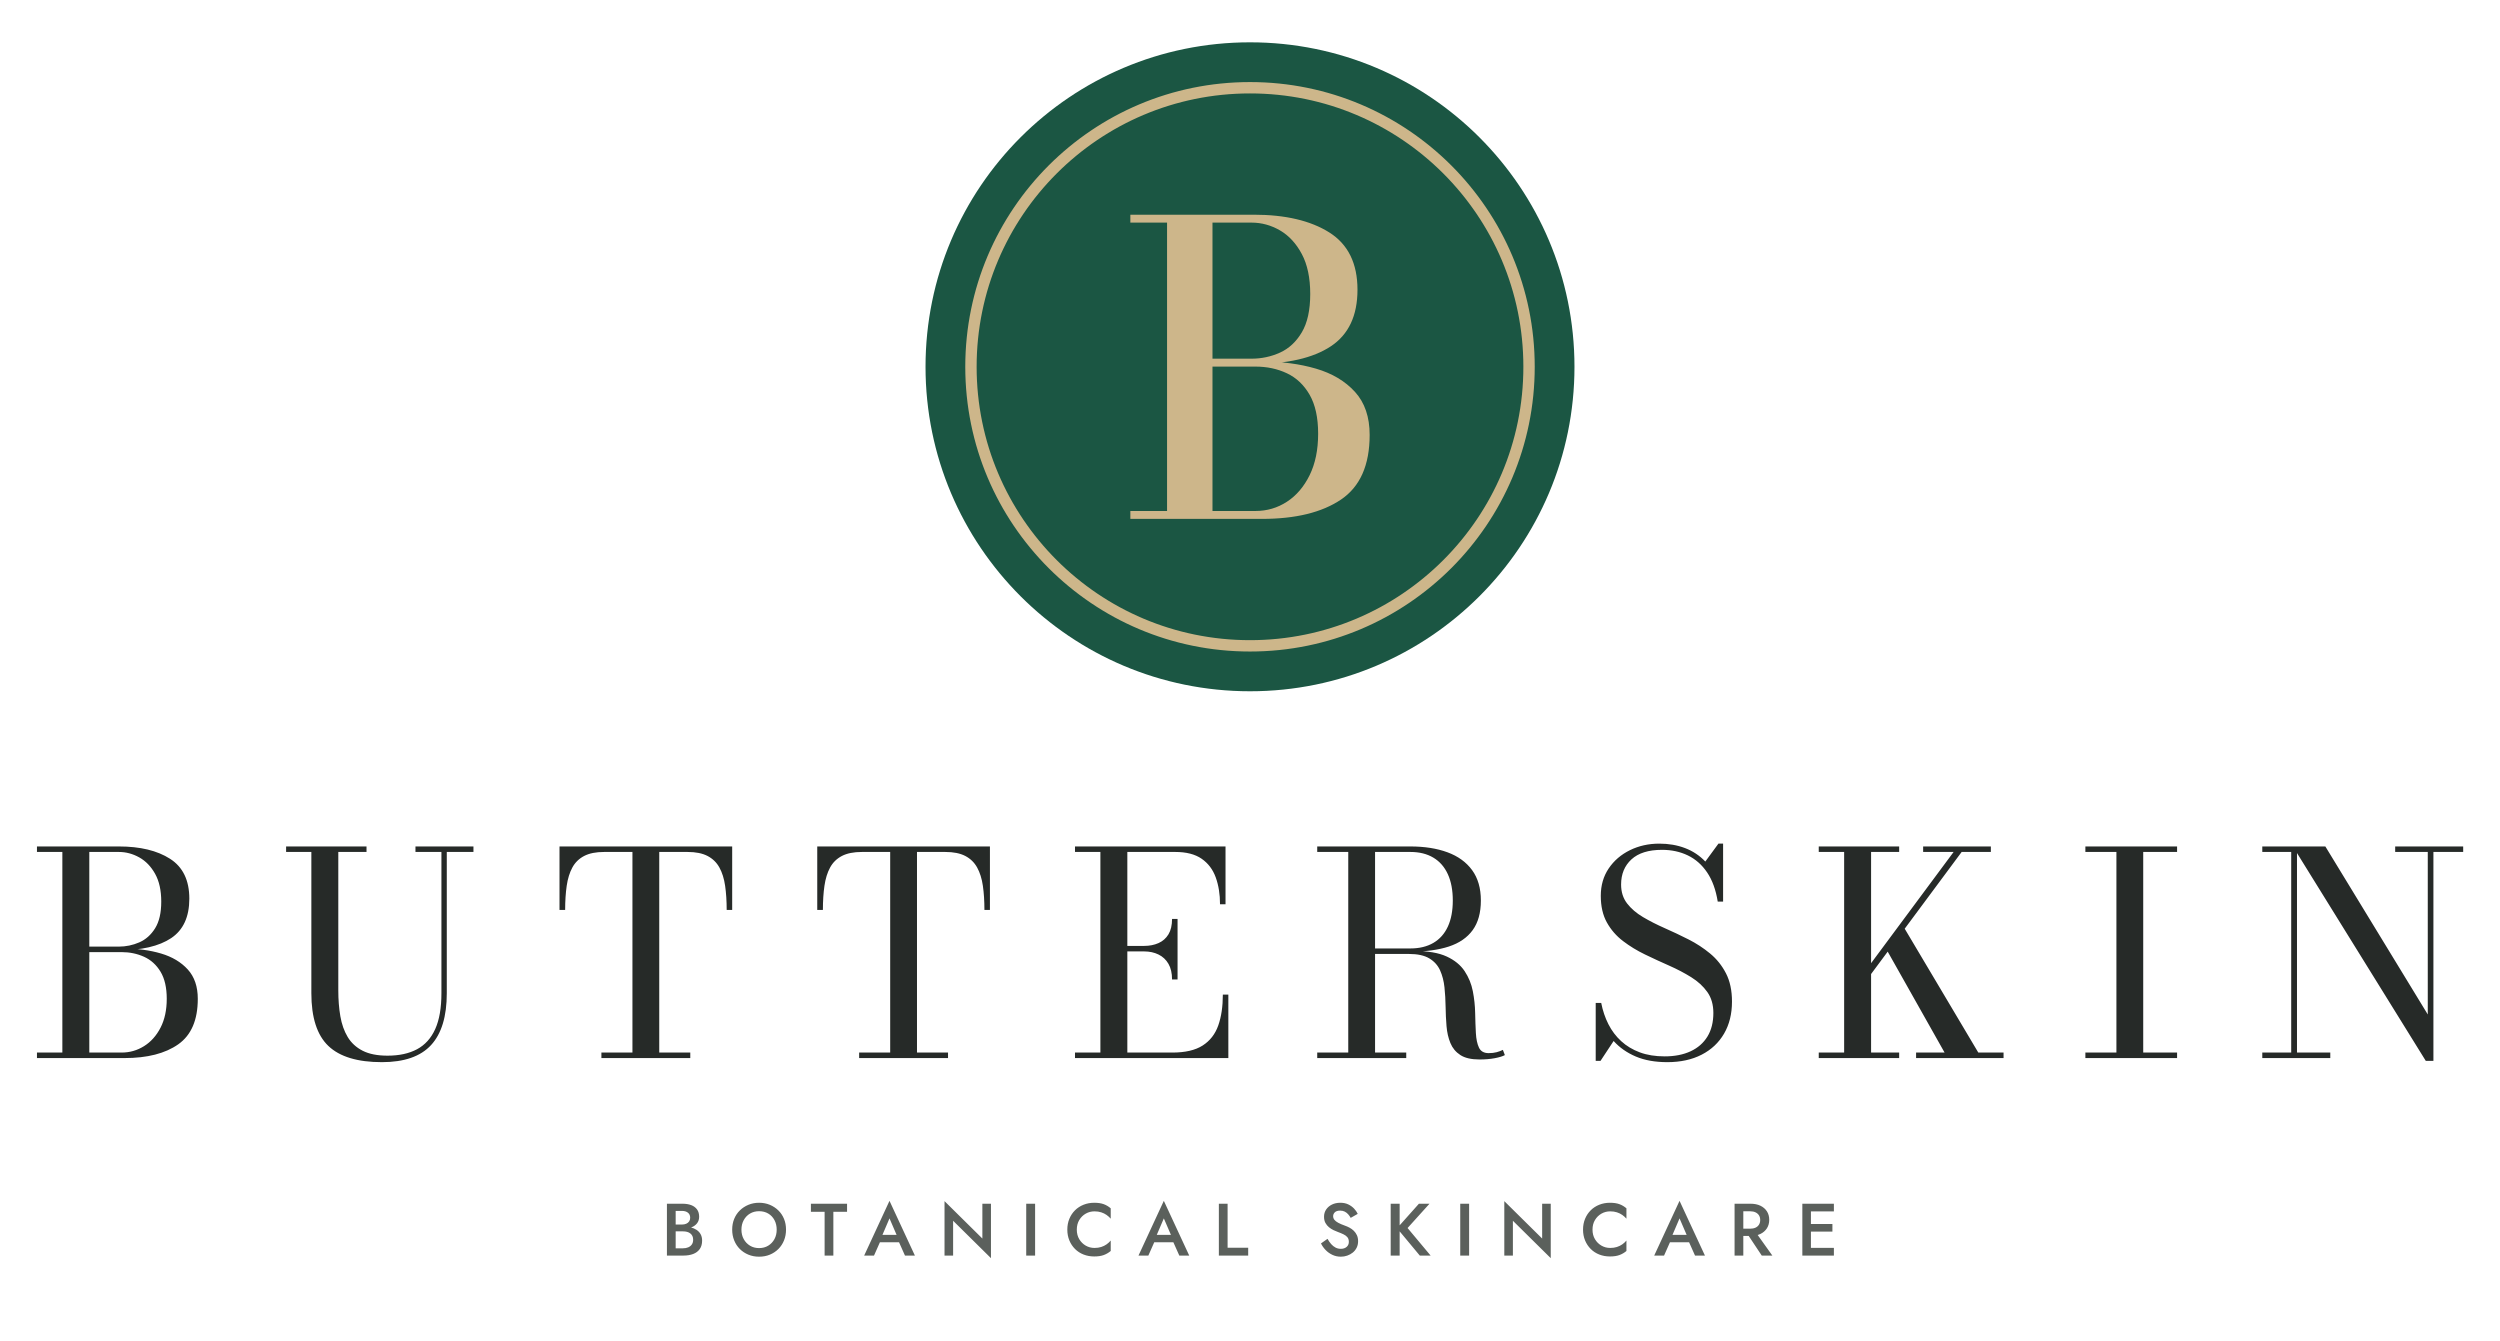
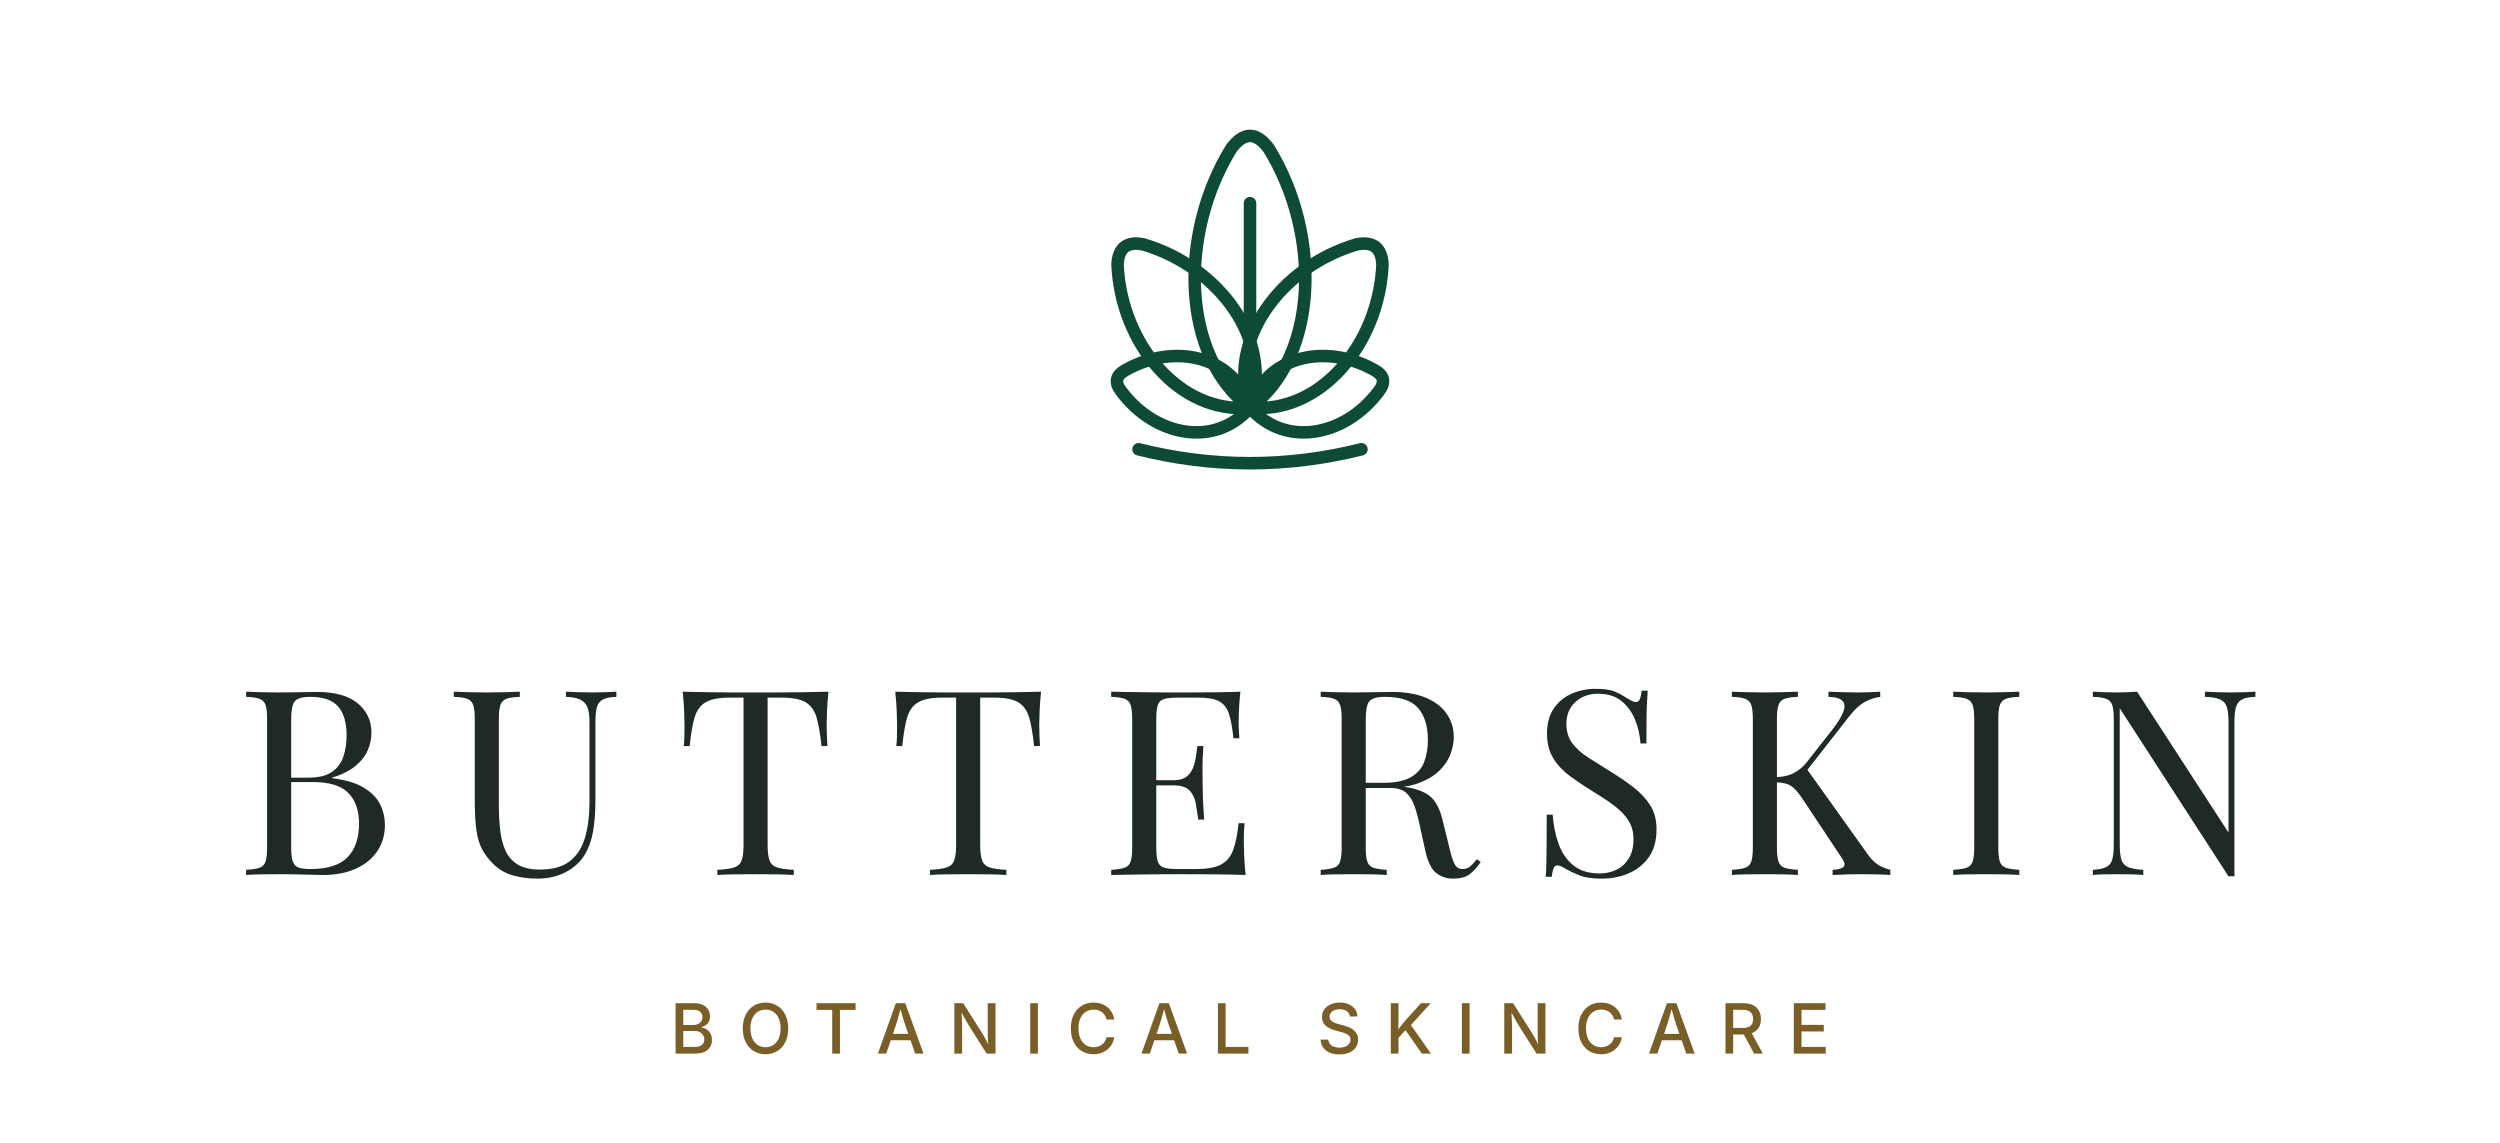
- <svg xmlns="http://www.w3.org/2000/svg" viewBox="-4 0 354.42 190" role="img" aria-label="ButterSkin logo, stacked">
-   <circle cx="173.21" cy="52" r="46" fill="#1B5643" />
-   <circle cx="173.21" cy="52" r="39.56" fill="none" stroke="#CDB68A" stroke-width="1.61" />
-   <path d="M156.248 73.562V72.441H173.986Q176.43 72.441 178.442 71.133Q180.455 69.825 181.663 67.367Q182.87 64.909 182.87 61.487Q182.87 58.066 181.663 55.968Q180.455 53.869 178.442 52.92Q176.43 51.971 173.986 51.971H167.259V51.252H174.906Q179.104 51.252 182.554 52.259Q186.004 53.265 188.088 55.551Q190.173 57.836 190.173 61.66Q190.173 68.071 186.119 70.817Q182.065 73.562 174.906 73.562ZM161.451 73.103V30.898H167.891V73.103ZM167.259 51.597V50.85H173.411Q175.568 50.85 177.465 49.987Q179.363 49.125 180.556 47.112Q181.749 45.1 181.749 41.679Q181.749 38.258 180.556 36.015Q179.363 33.773 177.465 32.666Q175.568 31.559 173.411 31.559H156.248V30.438H173.756Q180.455 30.438 184.451 32.953Q188.448 35.469 188.448 41.075Q188.448 46.595 184.667 49.096Q180.886 51.597 173.756 51.597Z" fill="#CDB68A" />
-   <g transform="translate(0 150)">
-     <path d="M1.24 0.0V-0.78H13.24Q14.96 -0.78 16.42 -1.69Q17.88 -2.6 18.76 -4.31Q19.64 -6.02 19.64 -8.4Q19.64 -10.78 18.76 -12.24Q17.88 -13.7 16.42 -14.36Q14.96 -15.02 13.24 -15.02H8.44V-15.52H13.66Q16.48 -15.52 18.84 -14.82Q21.2 -14.12 22.62 -12.56Q24.04 -11.0 24.04 -8.4Q24.04 -3.9 21.27 -1.95Q18.5 0.0 13.66 0.0ZM4.84 -0.3V-29.7H8.66V-0.3ZM8.44 -15.28V-15.8H12.84Q14.36 -15.8 15.74 -16.4Q17.12 -17.0 17.99 -18.4Q18.86 -19.8 18.86 -22.18Q18.86 -24.56 17.99 -26.12Q17.12 -27.68 15.74 -28.45Q14.36 -29.22 12.84 -29.22H1.24V-30.0H12.84Q17.38 -30.0 20.11 -28.25Q22.84 -26.5 22.84 -22.6Q22.84 -18.72 20.26 -17.0Q17.68 -15.28 12.84 -15.28ZM63.12 -30.0V-29.22H59.34V-9.2Q59.34 -4.26 57.11 -1.84Q54.88 0.58 50.14 0.58Q44.96 0.58 42.55 -1.72Q40.14 -4.02 40.14 -9.2V-29.22H36.56V-30.0H47.96V-29.22H43.96V-9.6Q43.96 -7.62 44.25 -5.93Q44.54 -4.24 45.29 -2.99Q46.04 -1.74 47.41 -1.04Q48.78 -0.34 50.94 -0.34Q53.42 -0.34 55.12 -1.25Q56.82 -2.16 57.7 -4.11Q58.58 -6.06 58.58 -9.2V-29.22H54.9V-30.0ZM81.26 0.0V-0.78H85.66V-29.22H81.66Q79.9 -29.22 78.81 -28.65Q77.72 -28.08 77.14 -27.01Q76.56 -25.94 76.34 -24.42Q76.12 -22.9 76.12 -21.0H75.32V-30.0H99.8V-21.0H99.02Q99.02 -22.9 98.8 -24.42Q98.58 -25.94 97.99 -27.01Q97.4 -28.08 96.31 -28.65Q95.22 -29.22 93.46 -29.22H89.46V-0.78H93.86V0.0ZM117.8 0.0V-0.78H122.2V-29.22H118.2Q116.44 -29.22 115.35 -28.65Q114.26 -28.08 113.68 -27.01Q113.1 -25.94 112.88 -24.42Q112.66 -22.9 112.66 -21.0H111.86V-30.0H136.34V-21.0H135.56Q135.56 -22.9 135.34 -24.42Q135.12 -25.94 134.53 -27.01Q133.94 -28.08 132.85 -28.65Q131.76 -29.22 130.0 -29.22H126.0V-0.78H130.4V0.0ZM148.4 0.0V-0.78H152.0V-29.22H148.4V-30.0H169.74V-21.8H168.96Q168.96 -23.94 168.35 -25.62Q167.74 -27.3 166.35 -28.26Q164.96 -29.22 162.62 -29.22H155.82V-0.78H162.2Q164.94 -0.78 166.5 -1.78Q168.06 -2.78 168.71 -4.62Q169.36 -6.46 169.36 -9.0H170.14V0.0ZM162.16 -11.14Q162.16 -12.48 161.65 -13.36Q161.14 -14.24 160.24 -14.68Q159.34 -15.12 158.2 -15.12H154.86V-15.9H158.2Q159.34 -15.9 160.24 -16.3Q161.14 -16.7 161.65 -17.54Q162.16 -18.38 162.16 -19.72H162.94V-11.14ZM189.94 -15.08V-15.54H195.94Q197.86 -15.54 199.21 -16.33Q200.56 -17.12 201.26 -18.64Q201.96 -20.16 201.96 -22.34Q201.96 -24.52 201.26 -26.06Q200.56 -27.6 199.21 -28.41Q197.86 -29.22 195.94 -29.22H182.74V-30.0H195.94Q198.96 -30.0 201.21 -29.17Q203.46 -28.34 204.7 -26.64Q205.94 -24.94 205.94 -22.34Q205.94 -19.74 204.78 -18.14Q203.62 -16.54 201.39 -15.81Q199.16 -15.08 195.94 -15.08ZM182.74 0.0V-0.78H195.36V0.0ZM187.14 -0.42V-29.46H190.94V-0.42ZM205.74 0.2Q204.0 0.2 203.03 -0.43Q202.06 -1.06 201.62 -2.13Q201.18 -3.2 201.07 -4.53Q200.96 -5.86 200.94 -7.28Q200.92 -8.7 200.78 -10.03Q200.64 -11.36 200.16 -12.43Q199.68 -13.5 198.63 -14.13Q197.58 -14.76 195.74 -14.76H189.94V-15.18H196.54Q199.4 -15.18 201.09 -14.4Q202.78 -13.62 203.64 -12.32Q204.5 -11.02 204.8 -9.48Q205.1 -7.94 205.13 -6.4Q205.16 -4.86 205.23 -3.56Q205.3 -2.26 205.67 -1.48Q206.04 -0.7 207.04 -0.7Q207.68 -0.7 208.17 -0.83Q208.66 -0.96 209.06 -1.16L209.34 -0.42Q208.86 -0.16 207.9 0.02Q206.94 0.2 205.74 0.2ZM232.36 0.58Q229.78 0.58 227.9 -0.22Q226.02 -1.02 224.76 -2.42L222.9 0.4H222.22V-7.82H223.0Q223.32 -6.18 224.02 -4.8Q224.72 -3.42 225.83 -2.4Q226.94 -1.38 228.47 -0.81Q230.0 -0.24 232.0 -0.24Q234.12 -0.24 235.67 -0.96Q237.22 -1.68 238.06 -3.05Q238.9 -4.42 238.9 -6.4Q238.9 -8.16 238.04 -9.37Q237.18 -10.58 235.75 -11.47Q234.32 -12.36 232.62 -13.11Q230.92 -13.86 229.22 -14.68Q227.52 -15.5 226.09 -16.59Q224.66 -17.68 223.8 -19.23Q222.94 -20.78 222.94 -23.0Q222.94 -25.22 224.06 -26.88Q225.18 -28.54 227.07 -29.47Q228.96 -30.4 231.24 -30.4Q233.22 -30.4 234.88 -29.77Q236.54 -29.14 237.76 -27.86L239.62 -30.4H240.28V-22.18H239.52Q239.12 -24.68 238.02 -26.31Q236.92 -27.94 235.28 -28.73Q233.64 -29.52 231.62 -29.52Q228.76 -29.52 227.29 -28.17Q225.82 -26.82 225.82 -24.6Q225.82 -23.02 226.67 -21.92Q227.52 -20.82 228.92 -19.99Q230.32 -19.16 232.0 -18.42Q233.68 -17.68 235.36 -16.83Q237.04 -15.98 238.44 -14.82Q239.84 -13.66 240.69 -12.01Q241.54 -10.36 241.54 -8.0Q241.54 -5.4 240.42 -3.47Q239.3 -1.54 237.24 -0.48Q235.18 0.58 232.36 0.58ZM257.72 -8.68 272.96 -29.22H268.64V-30.0H278.24V-29.22H274.1L258.86 -8.68ZM253.84 0.0V-0.78H257.44V-29.22H253.84V-30.0H265.24V-29.22H261.26V-0.78H265.24V0.0ZM267.64 0.0V-0.78H271.68L263.26 -15.72L265.74 -18.82L276.46 -0.78H280.04V0.0ZM291.64 0.0V-0.78H296.04V-29.22H291.64V-30.0H304.64V-29.22H299.84V-0.78H304.64V0.0ZM321.64 -30.0V-0.78H326.36V0.0H316.72V-0.78H320.82V-29.22H316.72V-30.0ZM345.2 -30.0V-29.22H340.98V0.4H339.9L321.06 -30.0H325.66L340.18 -6.18V-29.22H335.56V-30.0Z" fill="#262A28" />
+ <svg xmlns="http://www.w3.org/2000/svg" viewBox="0 0 560 256" role="img" aria-label="ButterSkin logo">
+   <g transform="translate(228.0 6)">
+     <g transform="scale(1.04)" fill="none" stroke="#0E4A38" stroke-width="2.7" stroke-linejoin="round" stroke-linecap="round">
+       <path d="M0 0 C9.97 -5.40 10.50 -18.60 2.31 -27.90 Q0 -30.60 -2.31 -27.90 C-10.50 -18.60 -9.97 -5.40 0 0Z" transform="translate(50 82) rotate(-78)" />
+       <path d="M0 0 C9.97 -5.40 10.50 -18.60 2.31 -27.90 Q0 -30.60 -2.31 -27.90 C-10.50 -18.60 -9.97 -5.40 0 0Z" transform="translate(50 82) rotate(78)" />
+       <path d="M0 0 C12.82 -8.10 13.50 -27.90 3.51 -41.85 Q0 -45.90 -3.51 -41.85 C-13.50 -27.90 -12.82 -8.10 0 0Z" transform="translate(50 82) rotate(-38)" />
+       <path d="M0 0 C12.82 -8.10 13.50 -27.90 3.51 -41.85 Q0 -45.90 -3.51 -41.85 C-13.50 -27.90 -12.82 -8.10 0 0Z" transform="translate(50 82) rotate(38)" />
+       <path d="M0 0 C14.72 -10.80 15.50 -37.20 4.03 -55.80 Q0 -61.20 -4.03 -55.80 C-15.50 -37.20 -14.72 -10.80 0 0Z" transform="translate(50 82) rotate(0)" />
+       <path d="M50 78 L50 38" />
+       <path d="M26 91 Q50 97 74 91" />
+     </g>
  </g>
-   <path d="M1.764 -3.791H3.034Q3.738 -3.791 4.263 -3.99Q4.788 -4.19 5.087 -4.573Q5.387 -4.956 5.387 -5.502Q5.387 -6.132 5.087 -6.542Q4.788 -6.951 4.263 -7.151Q3.738 -7.35 3.034 -7.35H0.819V0.0H3.161Q3.948 0.0 4.541 -0.226Q5.135 -0.452 5.471 -0.924Q5.807 -1.397 5.807 -2.121Q5.807 -2.646 5.597 -3.024Q5.387 -3.402 5.019 -3.644Q4.652 -3.885 4.174 -4.006Q3.696 -4.127 3.161 -4.127H1.764V-3.433H3.087Q3.402 -3.433 3.665 -3.365Q3.927 -3.297 4.127 -3.145Q4.326 -2.993 4.431 -2.772Q4.536 -2.552 4.536 -2.247Q4.536 -1.838 4.347 -1.57Q4.158 -1.302 3.833 -1.166Q3.507 -1.029 3.087 -1.029H2.058V-6.332H2.951Q3.476 -6.332 3.796 -6.08Q4.116 -5.828 4.116 -5.365Q4.116 -5.061 3.969 -4.846Q3.822 -4.631 3.559 -4.515Q3.297 -4.4 2.951 -4.4H1.764ZM11.382 -3.675Q11.382 -4.431 11.708 -5.024Q12.033 -5.618 12.595 -5.954Q13.157 -6.29 13.881 -6.29Q14.627 -6.29 15.188 -5.954Q15.75 -5.618 16.065 -5.024Q16.38 -4.431 16.38 -3.675Q16.38 -2.919 16.06 -2.331Q15.739 -1.743 15.178 -1.402Q14.616 -1.06 13.881 -1.06Q13.157 -1.06 12.595 -1.402Q12.033 -1.743 11.708 -2.331Q11.382 -2.919 11.382 -3.675ZM10.07 -3.675Q10.07 -2.856 10.353 -2.153Q10.636 -1.449 11.151 -0.935Q11.666 -0.42 12.364 -0.131Q13.062 0.158 13.881 0.158Q14.721 0.158 15.414 -0.131Q16.107 -0.42 16.622 -0.935Q17.136 -1.449 17.42 -2.153Q17.703 -2.856 17.703 -3.675Q17.703 -4.505 17.42 -5.197Q17.136 -5.891 16.616 -6.4Q16.096 -6.909 15.403 -7.198Q14.71 -7.487 13.881 -7.487Q13.073 -7.487 12.374 -7.198Q11.676 -6.909 11.156 -6.4Q10.636 -5.891 10.353 -5.197Q10.07 -4.505 10.07 -3.675ZM21.231 -6.206H23.174V0.0H24.413V-6.206H26.355V-7.35H21.231ZM30.45 -1.89H34.335L34.104 -2.94H30.692ZM32.372 -5.271 33.547 -2.541 33.569 -2.236 34.566 0.0H35.973L32.372 -7.76L28.781 0.0H30.177L31.196 -2.3L31.217 -2.573ZM45.538 -7.35V-2.415L40.173 -7.718V0.0H41.391V-4.935L46.757 0.368V-7.35ZM51.755 -7.35V0.0H53.015V-7.35ZM58.926 -3.675Q58.926 -4.463 59.278 -5.045Q59.63 -5.628 60.197 -5.948Q60.764 -6.269 61.436 -6.269Q61.961 -6.269 62.386 -6.132Q62.811 -5.996 63.147 -5.759Q63.483 -5.523 63.735 -5.229V-6.699Q63.284 -7.088 62.743 -7.287Q62.202 -7.487 61.394 -7.487Q60.585 -7.487 59.887 -7.208Q59.189 -6.93 58.674 -6.421Q58.16 -5.912 57.871 -5.213Q57.582 -4.515 57.582 -3.675Q57.582 -2.846 57.871 -2.147Q58.16 -1.449 58.674 -0.935Q59.189 -0.42 59.887 -0.147Q60.585 0.126 61.394 0.126Q62.202 0.126 62.743 -0.074Q63.284 -0.273 63.735 -0.651V-2.131Q63.483 -1.827 63.147 -1.591Q62.811 -1.355 62.386 -1.218Q61.961 -1.082 61.436 -1.082Q60.764 -1.082 60.197 -1.407Q59.63 -1.733 59.278 -2.315Q58.926 -2.898 58.926 -3.675ZM69.342 -1.89H73.227L72.996 -2.94H69.584ZM71.264 -5.271 72.44 -2.541 72.461 -2.236 73.458 0.0H74.865L71.264 -7.76L67.672 0.0H69.069L70.088 -2.3L70.109 -2.573ZM79.065 -7.35V0.0H83.223V-1.113H80.304V-7.35ZM94.469 -2.373 93.544 -1.722Q93.786 -1.218 94.201 -0.787Q94.615 -0.357 95.167 -0.1Q95.718 0.158 96.358 0.158Q96.831 0.158 97.267 0.005Q97.703 -0.147 98.049 -0.425Q98.395 -0.704 98.6 -1.113Q98.805 -1.523 98.805 -2.037Q98.805 -2.52 98.637 -2.882Q98.469 -3.245 98.201 -3.507Q97.933 -3.77 97.603 -3.948Q97.272 -4.127 96.936 -4.242Q96.348 -4.452 95.981 -4.652Q95.613 -4.851 95.44 -5.077Q95.266 -5.303 95.266 -5.586Q95.266 -5.901 95.508 -6.137Q95.749 -6.374 96.264 -6.374Q96.632 -6.374 96.91 -6.232Q97.188 -6.09 97.398 -5.854Q97.608 -5.618 97.755 -5.345L98.752 -5.912Q98.574 -6.3 98.238 -6.657Q97.902 -7.014 97.419 -7.25Q96.936 -7.487 96.285 -7.487Q95.623 -7.487 95.104 -7.235Q94.584 -6.983 94.279 -6.536Q93.975 -6.09 93.975 -5.502Q93.975 -4.988 94.174 -4.625Q94.374 -4.263 94.678 -4.016Q94.983 -3.77 95.319 -3.607Q95.655 -3.444 95.928 -3.35Q96.39 -3.182 96.747 -3.008Q97.104 -2.835 97.298 -2.588Q97.493 -2.342 97.493 -1.943Q97.493 -1.502 97.178 -1.228Q96.862 -0.956 96.358 -0.956Q95.949 -0.956 95.608 -1.134Q95.266 -1.312 94.988 -1.627Q94.71 -1.943 94.469 -2.373ZM103.425 -7.35V0.0H104.696V-7.35ZM107.426 -7.35 104.328 -3.875 107.552 0.0H109.085L105.819 -3.906L108.927 -7.35ZM113.285 -7.35V0.0H114.544V-7.35ZM124.898 -7.35V-2.415L119.532 -7.718V0.0H120.75V-4.935L126.116 0.368V-7.35ZM132.037 -3.675Q132.037 -4.463 132.389 -5.045Q132.741 -5.628 133.308 -5.948Q133.875 -6.269 134.547 -6.269Q135.072 -6.269 135.497 -6.132Q135.923 -5.996 136.259 -5.759Q136.595 -5.523 136.846 -5.229V-6.699Q136.395 -7.088 135.854 -7.287Q135.314 -7.487 134.505 -7.487Q133.696 -7.487 132.998 -7.208Q132.3 -6.93 131.786 -6.421Q131.271 -5.912 130.982 -5.213Q130.694 -4.515 130.694 -3.675Q130.694 -2.846 130.982 -2.147Q131.271 -1.449 131.786 -0.935Q132.3 -0.42 132.998 -0.147Q133.696 0.126 134.505 0.126Q135.314 0.126 135.854 -0.074Q136.395 -0.273 136.846 -0.651V-2.131Q136.595 -1.827 136.259 -1.591Q135.923 -1.355 135.497 -1.218Q135.072 -1.082 134.547 -1.082Q133.875 -1.082 133.308 -1.407Q132.741 -1.733 132.389 -2.315Q132.037 -2.898 132.037 -3.675ZM142.453 -1.89H146.339L146.107 -2.94H142.695ZM144.375 -5.271 145.551 -2.541 145.572 -2.236 146.57 0.0H147.976L144.375 -7.76L140.784 0.0H142.18L143.199 -2.3L143.22 -2.573ZM153.699 -3.507 156.03 0.0H157.532L155.033 -3.507ZM152.177 -7.35V0.0H153.416V-7.35ZM152.912 -6.279H154.392Q154.823 -6.279 155.138 -6.132Q155.453 -5.985 155.631 -5.712Q155.81 -5.439 155.81 -5.04Q155.81 -4.652 155.631 -4.373Q155.453 -4.095 155.138 -3.953Q154.823 -3.812 154.392 -3.812H152.912V-2.783H154.445Q155.253 -2.783 155.841 -3.066Q156.429 -3.35 156.76 -3.864Q157.091 -4.378 157.091 -5.072Q157.091 -5.764 156.76 -6.274Q156.429 -6.783 155.841 -7.067Q155.253 -7.35 154.445 -7.35H152.912ZM162.55 0.0H166.257V-1.092H162.55ZM162.55 -6.258H166.257V-7.35H162.55ZM162.55 -3.402H166.047V-4.473H162.55ZM161.784 -7.35V0.0H163.002V-7.35Z" fill="#5B605C" transform="translate(89.73 178.00) scale(1)" />
+   <path d="M55.134 154.936Q56.352 154.994 58.324 155.052Q60.296 155.11 62.21 155.11Q64.936 155.11 67.43 155.052Q69.924 154.994 70.968 154.994Q77.058 154.994 80.132 157.546Q83.206 160.098 83.206 164.1Q83.206 166.13 82.365 168.073Q81.524 170.016 79.581 171.611Q77.638 173.206 74.39 174.192V174.308Q78.972 174.888 81.553 176.483Q84.134 178.078 85.178 180.224Q86.222 182.37 86.222 184.748Q86.222 188.054 84.569 190.577Q82.916 193.1 79.784 194.55Q76.652 196.0 72.302 196.0Q71.026 196.0 68.474 195.913Q65.922 195.826 62.326 195.826Q60.296 195.826 58.324 195.855Q56.352 195.884 55.134 196.0V194.84Q57.106 194.724 58.121 194.376Q59.136 194.028 59.484 192.984Q59.832 191.94 59.832 189.852V161.084Q59.832 158.938 59.484 157.923Q59.136 156.908 58.121 156.531Q57.106 156.154 55.134 156.096ZM69.518 156.096Q66.85 156.096 66.038 157.082Q65.226 158.068 65.226 161.084V189.852Q65.226 191.882 65.574 192.926Q65.922 193.97 66.85 194.318Q67.778 194.666 69.576 194.666Q75.26 194.666 77.841 192.027Q80.422 189.388 80.422 184.516Q80.422 180.05 78.015 177.614Q75.608 175.178 70.098 175.178H64.124Q64.124 175.178 64.124 174.685Q64.124 174.192 64.124 174.192H69.112Q72.534 174.192 74.39 172.887Q76.246 171.582 76.942 169.407Q77.638 167.232 77.638 164.738Q77.638 160.446 75.753 158.271Q73.868 156.096 69.518 156.096ZM138.074 154.936V156.096Q136.102 156.154 135.087 156.676Q134.072 157.198 133.724 158.358Q133.376 159.518 133.376 161.664V179.122Q133.376 183.182 132.854 186.198Q132.332 189.214 130.998 191.418Q129.548 193.854 126.764 195.333Q123.98 196.812 120.384 196.812Q117.6 196.812 115.077 196.145Q112.554 195.478 110.64 193.68Q108.958 192.056 108.001 190.258Q107.044 188.46 106.696 185.85Q106.348 183.24 106.348 179.296V161.084Q106.348 158.938 106 157.923Q105.652 156.908 104.637 156.531Q103.622 156.154 101.65 156.096V154.936Q102.868 154.994 104.84 155.052Q106.812 155.11 109.074 155.11Q111.104 155.11 113.105 155.052Q115.106 154.994 116.44 154.936V156.096Q114.468 156.154 113.453 156.531Q112.438 156.908 112.09 157.923Q111.742 158.938 111.742 161.084V180.282Q111.742 183.24 112.032 185.879Q112.322 188.518 113.221 190.519Q114.12 192.52 115.976 193.651Q117.832 194.782 120.906 194.782Q125.314 194.782 127.721 192.839Q130.128 190.896 131.085 187.474Q132.042 184.052 132.042 179.76V161.664Q132.042 159.518 131.549 158.358Q131.056 157.198 129.896 156.676Q128.736 156.154 126.764 156.096V154.936Q127.808 154.994 129.519 155.052Q131.23 155.11 132.68 155.11Q134.188 155.11 135.667 155.052Q137.146 154.994 138.074 154.936ZM185.576 154.936Q185.344 157.14 185.257 159.199Q185.17 161.258 185.17 162.36Q185.17 163.752 185.228 164.97Q185.286 166.188 185.344 167.116H184.01Q183.604 163.056 182.908 160.707Q182.212 158.358 180.472 157.314Q178.732 156.27 175.078 156.27H171.946V189.272Q171.946 191.592 172.381 192.752Q172.816 193.912 174.092 194.318Q175.368 194.724 177.804 194.84V196.0Q176.296 195.884 173.976 195.855Q171.656 195.826 169.278 195.826Q166.668 195.826 164.377 195.855Q162.086 195.884 160.694 196.0V194.84Q163.13 194.724 164.406 194.318Q165.682 193.912 166.117 192.752Q166.552 191.592 166.552 189.272V156.27H163.42Q159.824 156.27 158.055 157.314Q156.286 158.358 155.59 160.707Q154.894 163.056 154.488 167.116H153.154Q153.27 166.188 153.299 164.97Q153.328 163.752 153.328 162.36Q153.328 161.258 153.241 159.199Q153.154 157.14 152.922 154.936Q155.358 154.994 158.229 155.052Q161.1 155.11 164.0 155.11Q166.9 155.11 169.278 155.11Q171.656 155.11 174.527 155.11Q177.398 155.11 180.298 155.052Q183.198 154.994 185.576 154.936ZM233.194 154.936Q232.962 157.14 232.875 159.199Q232.788 161.258 232.788 162.36Q232.788 163.752 232.846 164.97Q232.904 166.188 232.962 167.116H231.628Q231.222 163.056 230.526 160.707Q229.83 158.358 228.09 157.314Q226.35 156.27 222.696 156.27H219.564V189.272Q219.564 191.592 219.999 192.752Q220.434 193.912 221.71 194.318Q222.986 194.724 225.422 194.84V196.0Q223.914 195.884 221.594 195.855Q219.274 195.826 216.896 195.826Q214.286 195.826 211.995 195.855Q209.704 195.884 208.312 196.0V194.84Q210.748 194.724 212.024 194.318Q213.3 193.912 213.735 192.752Q214.17 191.592 214.17 189.272V156.27H211.038Q207.442 156.27 205.673 157.314Q203.904 158.358 203.208 160.707Q202.512 163.056 202.106 167.116H200.772Q200.888 166.188 200.917 164.97Q200.946 163.752 200.946 162.36Q200.946 161.258 200.859 159.199Q200.772 157.14 200.54 154.936Q202.976 154.994 205.847 155.052Q208.718 155.11 211.618 155.11Q214.518 155.11 216.896 155.11Q219.274 155.11 222.145 155.11Q225.016 155.11 227.916 155.052Q230.816 154.994 233.194 154.936ZM277.854 154.936Q277.622 156.966 277.535 158.88Q277.448 160.794 277.448 161.78Q277.448 162.824 277.506 163.781Q277.564 164.738 277.622 165.376H276.288Q275.94 161.954 275.302 159.953Q274.664 157.952 273.127 157.111Q271.59 156.27 268.516 156.27H263.702Q261.73 156.27 260.715 156.589Q259.7 156.908 259.352 157.923Q259.004 158.938 259.004 161.084V189.852Q259.004 191.94 259.352 192.984Q259.7 194.028 260.715 194.347Q261.73 194.666 263.702 194.666H267.936Q271.59 194.666 273.475 193.68Q275.36 192.694 276.201 190.461Q277.042 188.228 277.448 184.4H278.782Q278.608 185.966 278.608 188.576Q278.608 189.678 278.695 191.737Q278.782 193.796 279.014 196.0Q276.056 195.884 272.344 195.855Q268.632 195.826 265.732 195.826Q264.456 195.826 262.455 195.826Q260.454 195.826 258.134 195.855Q255.814 195.884 253.436 195.913Q251.058 195.942 248.912 196.0V194.84Q250.884 194.724 251.899 194.376Q252.914 194.028 253.262 192.984Q253.61 191.94 253.61 189.852V161.084Q253.61 158.938 253.262 157.923Q252.914 156.908 251.899 156.531Q250.884 156.154 248.912 156.096V154.936Q251.058 154.994 253.436 155.023Q255.814 155.052 258.134 155.081Q260.454 155.11 262.455 155.11Q264.456 155.11 265.732 155.11Q268.4 155.11 271.793 155.081Q275.186 155.052 277.854 154.936ZM267.878 174.772Q267.878 174.772 267.878 175.352Q267.878 175.932 267.878 175.932H257.264Q257.264 175.932 257.264 175.352Q257.264 174.772 257.264 174.772ZM269.56 167.116Q269.328 170.422 269.357 172.162Q269.386 173.902 269.386 175.352Q269.386 176.802 269.444 178.542Q269.502 180.282 269.734 183.588H268.4Q268.168 181.732 267.849 179.963Q267.53 178.194 266.457 177.063Q265.384 175.932 262.832 175.932V174.772Q264.746 174.772 265.761 173.989Q266.776 173.206 267.24 171.988Q267.704 170.77 267.878 169.465Q268.052 168.16 268.226 167.116ZM295.834 154.936Q297.052 154.994 299.024 155.052Q300.996 155.11 302.91 155.11Q305.636 155.11 308.13 155.052Q310.624 154.994 311.668 154.994Q316.366 154.994 319.469 156.328Q322.572 157.662 324.109 159.953Q325.646 162.244 325.646 165.086Q325.646 166.826 324.95 168.798Q324.254 170.77 322.543 172.51Q320.832 174.25 317.874 175.381Q314.916 176.512 310.392 176.512H304.824V175.352H309.812Q313.93 175.352 316.105 174.047Q318.28 172.742 319.063 170.567Q319.846 168.392 319.846 165.724Q319.846 161.142 317.671 158.619Q315.496 156.096 310.218 156.096Q307.55 156.096 306.738 157.082Q305.926 158.068 305.926 161.084V189.852Q305.926 191.94 306.274 192.984Q306.622 194.028 307.637 194.376Q308.652 194.724 310.624 194.84V196.0Q309.29 195.884 307.289 195.855Q305.288 195.826 303.258 195.826Q300.996 195.826 299.024 195.855Q297.052 195.884 295.834 196.0V194.84Q297.806 194.724 298.821 194.376Q299.836 194.028 300.184 192.984Q300.532 191.94 300.532 189.852V161.084Q300.532 158.938 300.184 157.923Q299.836 156.908 298.821 156.531Q297.806 156.154 295.834 156.096ZM305.056 175.526Q308.188 175.642 309.986 175.787Q311.784 175.932 312.915 176.048Q314.046 176.164 315.09 176.338Q318.976 176.976 320.687 178.687Q322.398 180.398 323.21 183.994L324.66 189.91Q325.24 192.462 325.849 193.593Q326.458 194.724 327.734 194.666Q328.72 194.608 329.387 194.028Q330.054 193.448 330.808 192.462L331.678 193.1Q330.46 194.898 329.155 195.855Q327.85 196.812 325.472 196.812Q323.326 196.812 321.702 195.536Q320.078 194.26 319.266 190.548L317.99 184.748Q317.468 182.254 316.801 180.427Q316.134 178.6 314.945 177.556Q313.756 176.512 311.436 176.512H305.172ZM357.43 154.298Q360.33 154.298 361.838 154.965Q363.346 155.632 364.506 156.444Q365.202 156.85 365.637 157.053Q366.072 157.256 366.478 157.256Q367.058 157.256 367.319 156.618Q367.58 155.98 367.754 154.704H369.088Q369.03 155.69 368.943 157.053Q368.856 158.416 368.827 160.649Q368.798 162.882 368.798 166.536H367.464Q367.29 163.752 366.246 161.2Q365.202 158.648 363.201 157.024Q361.2 155.4 357.952 155.4Q354.878 155.4 352.877 157.256Q350.876 159.112 350.876 162.128Q350.876 164.738 352.21 166.507Q353.544 168.276 355.777 169.697Q358.01 171.118 360.62 172.742Q363.636 174.598 365.985 176.425Q368.334 178.252 369.697 180.456Q371.06 182.66 371.06 185.792Q371.06 189.504 369.378 191.94Q367.696 194.376 364.912 195.594Q362.128 196.812 358.764 196.812Q355.69 196.812 353.892 196.116Q352.094 195.42 350.818 194.666Q349.542 193.854 348.846 193.854Q348.266 193.854 348.005 194.492Q347.744 195.13 347.57 196.406H346.236Q346.352 195.188 346.381 193.535Q346.41 191.882 346.439 189.214Q346.468 186.546 346.468 182.486H347.802Q348.034 185.966 349.107 188.982Q350.18 191.998 352.413 193.825Q354.646 195.652 358.358 195.652Q360.272 195.652 361.983 194.869Q363.694 194.086 364.796 192.375Q365.898 190.664 365.898 187.938Q365.898 185.56 364.767 183.791Q363.636 182.022 361.606 180.485Q359.576 178.948 356.85 177.324Q354.124 175.642 351.746 173.902Q349.368 172.162 347.947 169.871Q346.526 167.58 346.526 164.332Q346.526 160.91 348.063 158.677Q349.6 156.444 352.094 155.371Q354.588 154.298 357.43 154.298ZM421.172 154.936V156.096Q419.374 156.328 417.692 157.256Q416.01 158.184 414.328 160.33L403.134 174.656L404.41 171.814L418.33 191.302Q419.316 192.752 420.476 193.564Q421.636 194.376 423.434 194.84V196.0Q422.042 195.884 419.983 195.855Q417.924 195.826 416.474 195.826Q415.488 195.826 414.067 195.855Q412.646 195.884 410.5 196.0V194.84Q412.472 194.724 412.994 194.144Q413.516 193.564 412.588 192.23L404.12 179.47Q402.96 177.672 402.061 176.773Q401.162 175.874 400.205 175.584Q399.248 175.294 397.798 175.236V174.076Q400.234 174.018 401.887 173.119Q403.54 172.22 404.642 170.828L410.21 163.752Q412.124 161.316 412.82 159.634Q413.516 157.952 412.762 157.053Q412.008 156.154 409.572 156.096V154.936Q410.674 154.994 411.834 155.023Q412.994 155.052 414.125 155.081Q415.256 155.11 416.242 155.11Q417.75 155.11 419.026 155.052Q420.302 154.994 421.172 154.936ZM402.728 154.936V156.096Q400.756 156.154 399.741 156.531Q398.726 156.908 398.378 157.923Q398.03 158.938 398.03 161.084V189.852Q398.03 191.94 398.378 192.984Q398.726 194.028 399.741 194.376Q400.756 194.724 402.728 194.84V196.0Q401.394 195.884 399.393 195.855Q397.392 195.826 395.362 195.826Q393.1 195.826 391.128 195.855Q389.156 195.884 387.938 196.0V194.84Q389.91 194.724 390.925 194.376Q391.94 194.028 392.288 192.984Q392.636 191.94 392.636 189.852V161.084Q392.636 158.938 392.288 157.923Q391.94 156.908 390.925 156.531Q389.91 156.154 387.938 156.096V154.936Q389.156 154.994 391.128 155.052Q393.1 155.11 395.362 155.11Q397.392 155.11 399.393 155.052Q401.394 154.994 402.728 154.936ZM452.318 154.936V156.096Q450.346 156.154 449.331 156.531Q448.316 156.908 447.968 157.923Q447.62 158.938 447.62 161.084V189.852Q447.62 191.94 447.968 192.984Q448.316 194.028 449.331 194.376Q450.346 194.724 452.318 194.84V196.0Q450.984 195.884 448.983 195.855Q446.982 195.826 444.952 195.826Q442.69 195.826 440.718 195.855Q438.746 195.884 437.528 196.0V194.84Q439.5 194.724 440.515 194.376Q441.53 194.028 441.878 192.984Q442.226 191.94 442.226 189.852V161.084Q442.226 158.938 441.878 157.923Q441.53 156.908 440.515 156.531Q439.5 156.154 437.528 156.096V154.936Q438.746 154.994 440.718 155.052Q442.69 155.11 444.952 155.11Q446.982 155.11 448.983 155.052Q450.984 154.994 452.318 154.936ZM505.214 154.936V156.096Q503.242 156.154 502.227 156.676Q501.212 157.198 500.864 158.358Q500.516 159.518 500.516 161.664V196.29Q500.168 196.29 499.849 196.29Q499.53 196.29 499.182 196.29L474.822 158.648V189.272Q474.822 191.36 475.199 192.549Q475.576 193.738 476.707 194.231Q477.838 194.724 480.1 194.84V196.0Q479.056 195.884 477.374 195.855Q475.692 195.826 474.184 195.826Q472.734 195.826 471.255 195.855Q469.776 195.884 468.79 196.0V194.84Q470.762 194.724 471.777 194.231Q472.792 193.738 473.14 192.549Q473.488 191.36 473.488 189.272V161.084Q473.488 158.938 473.14 157.923Q472.792 156.908 471.777 156.531Q470.762 156.154 468.79 156.096V154.936Q469.776 154.994 471.255 155.052Q472.734 155.11 474.184 155.11Q475.46 155.11 476.62 155.052Q477.78 154.994 478.708 154.936L499.182 186.488V161.664Q499.182 159.518 498.805 158.358Q498.428 157.198 497.297 156.676Q496.166 156.154 493.904 156.096V154.936Q494.948 154.994 496.659 155.052Q498.37 155.11 499.82 155.11Q501.328 155.11 502.807 155.052Q504.286 154.994 505.214 154.936Z" fill="#1F2A24" />
+   <path d="M151.332 236.0V224.723H155.487Q156.691 224.723 157.478 225.117Q158.265 225.51 158.651 226.18Q159.037 226.85 159.037 227.682Q159.037 228.386 158.78 228.867Q158.522 229.347 158.087 229.639Q157.652 229.93 157.13 230.066V230.18Q157.697 230.203 158.235 230.539Q158.772 230.876 159.124 231.485Q159.476 232.095 159.476 232.965Q159.476 233.82 159.071 234.509Q158.666 235.198 157.826 235.599Q156.986 236.0 155.669 236.0ZM153.058 234.517H155.495Q156.706 234.517 157.236 234.047Q157.766 233.578 157.766 232.882Q157.766 232.337 157.497 231.898Q157.228 231.459 156.736 231.198Q156.244 230.937 155.563 230.937H153.058ZM153.058 229.605H155.321Q155.889 229.605 156.35 229.385Q156.812 229.166 157.077 228.765Q157.342 228.364 157.342 227.826Q157.342 227.13 156.857 226.664Q156.373 226.199 155.366 226.199H153.058ZM171.482 236.151Q170.021 236.151 168.867 235.459Q167.713 234.766 167.051 233.468Q166.388 232.17 166.388 230.369Q166.388 228.56 167.051 227.262Q167.713 225.964 168.867 225.268Q170.021 224.572 171.482 224.572Q172.943 224.572 174.089 225.268Q175.236 225.964 175.898 227.262Q176.56 228.56 176.56 230.369Q176.56 232.17 175.898 233.468Q175.236 234.766 174.089 235.459Q172.943 236.151 171.482 236.151ZM171.482 234.577Q172.443 234.577 173.204 234.097Q173.964 233.616 174.407 232.674Q174.85 231.731 174.85 230.369Q174.85 228.992 174.407 228.049Q173.964 227.107 173.204 226.627Q172.443 226.146 171.482 226.146Q170.513 226.146 169.749 226.63Q168.984 227.115 168.542 228.057Q168.099 228.999 168.099 230.369Q168.099 231.731 168.542 232.67Q168.984 233.608 169.749 234.093Q170.513 234.577 171.482 234.577ZM182.897 226.207V224.723H191.654V226.207H188.15V236.0H186.417V226.207ZM196.651 236.0 200.663 224.723H202.782L206.869 236.0H204.999L202.805 229.726Q202.547 228.961 202.241 227.925Q201.934 226.888 201.533 225.435H201.881Q201.495 226.903 201.189 227.951Q200.882 228.999 200.648 229.726L198.521 236.0ZM198.824 233.026V231.588H204.689V233.026ZM213.774 236.0V224.723H215.764L220.01 231.436Q220.222 231.769 220.487 232.231Q220.752 232.693 221.047 233.272Q221.342 233.851 221.629 234.532H221.418Q221.349 233.888 221.315 233.256Q221.281 232.625 221.266 232.072Q221.251 231.52 221.251 231.141V224.723H222.999V236.0H221.001L217.194 229.998Q216.892 229.506 216.6 229.007Q216.309 228.507 215.957 227.853Q215.605 227.198 215.098 226.26H215.37Q215.408 227.092 215.446 227.815Q215.484 228.538 215.503 229.094Q215.522 229.65 215.522 229.983V236.0ZM232.493 224.723V236.0H230.767V224.723ZM244.945 236.151Q243.484 236.151 242.334 235.459Q241.183 234.766 240.525 233.468Q239.867 232.17 239.867 230.369Q239.867 228.56 240.525 227.262Q241.183 225.964 242.334 225.268Q243.484 224.572 244.945 224.572Q245.838 224.572 246.621 224.829Q247.405 225.086 248.021 225.578Q248.638 226.07 249.043 226.774Q249.448 227.478 249.592 228.371H247.859Q247.753 227.834 247.484 227.421Q247.215 227.009 246.829 226.721Q246.443 226.434 245.967 226.29Q245.49 226.146 244.96 226.146Q243.991 226.146 243.223 226.634Q242.455 227.122 242.016 228.065Q241.577 229.007 241.577 230.369Q241.577 231.731 242.023 232.674Q242.47 233.616 243.234 234.097Q243.999 234.577 244.96 234.577Q245.49 234.577 245.963 234.43Q246.436 234.282 246.826 233.998Q247.215 233.714 247.484 233.298Q247.753 232.882 247.859 232.352H249.599Q249.471 233.185 249.077 233.877Q248.684 234.57 248.071 235.084Q247.458 235.599 246.667 235.875Q245.876 236.151 244.945 236.151ZM255.694 236.0 259.706 224.723H261.825L265.912 236.0H264.042L261.847 229.726Q261.59 228.961 261.284 227.925Q260.977 226.888 260.576 225.435H260.924Q260.538 226.903 260.232 227.951Q259.925 228.999 259.69 229.726L257.564 236.0ZM257.866 233.026V231.588H263.732V233.026ZM272.816 236.0V224.723H274.542V234.517H279.651V236.0ZM300.037 236.189Q298.773 236.189 297.842 235.788Q296.911 235.387 296.385 234.641Q295.859 233.896 295.806 232.867H297.54Q297.592 233.48 297.937 233.881Q298.281 234.282 298.834 234.479Q299.386 234.676 300.03 234.676Q300.749 234.676 301.305 234.452Q301.861 234.229 302.186 233.817Q302.512 233.404 302.512 232.859Q302.512 232.367 302.228 232.053Q301.944 231.739 301.464 231.531Q300.983 231.323 300.37 231.164L299.053 230.801Q297.668 230.43 296.892 229.703Q296.117 228.977 296.117 227.819Q296.117 226.842 296.643 226.112Q297.169 225.382 298.073 224.977Q298.978 224.572 300.113 224.572Q301.271 224.572 302.152 224.977Q303.034 225.382 303.537 226.085Q304.041 226.789 304.063 227.69H302.383Q302.3 226.918 301.668 226.494Q301.036 226.07 300.075 226.07Q299.394 226.07 298.89 226.282Q298.387 226.494 298.111 226.869Q297.835 227.243 297.835 227.72Q297.835 228.258 298.164 228.587Q298.493 228.916 298.966 229.109Q299.439 229.302 299.871 229.416L300.968 229.703Q301.505 229.839 302.077 230.07Q302.648 230.301 303.133 230.668Q303.617 231.035 303.916 231.576Q304.215 232.117 304.215 232.882Q304.215 233.835 303.723 234.585Q303.231 235.334 302.296 235.762Q301.362 236.189 300.037 236.189ZM312.762 233.003V231.277Q313.133 230.71 313.5 230.21Q313.867 229.711 314.268 229.226Q314.669 228.742 315.123 228.227L318.287 224.723H320.482L315.691 229.998L315.577 229.976ZM311.536 236.0V224.723H313.261V228.326L313.231 230.899L313.261 231.747V236.0ZM318.484 236.0 314.646 230.483 315.729 229.158 320.527 236.0ZM329.188 224.723V236.0H327.462V224.723ZM336.955 236.0V224.723H338.946L343.192 231.436Q343.403 231.769 343.668 232.231Q343.933 232.693 344.228 233.272Q344.524 233.851 344.811 234.532H344.599Q344.531 233.888 344.497 233.256Q344.463 232.625 344.448 232.072Q344.433 231.52 344.433 231.141V224.723H346.181V236.0H344.183L340.376 229.998Q340.073 229.506 339.782 229.007Q339.491 228.507 339.139 227.853Q338.787 227.198 338.28 226.26H338.552Q338.59 227.092 338.628 227.815Q338.666 228.538 338.685 229.094Q338.704 229.65 338.704 229.983V236.0ZM358.633 236.151Q357.173 236.151 356.022 235.459Q354.872 234.766 354.214 233.468Q353.555 232.17 353.555 230.369Q353.555 228.56 354.214 227.262Q354.872 225.964 356.022 225.268Q357.173 224.572 358.633 224.572Q359.527 224.572 360.31 224.829Q361.093 225.086 361.71 225.578Q362.327 226.07 362.732 226.774Q363.137 227.478 363.28 228.371H361.547Q361.441 227.834 361.173 227.421Q360.904 227.009 360.518 226.721Q360.132 226.434 359.655 226.29Q359.178 226.146 358.649 226.146Q357.68 226.146 356.912 226.634Q356.143 227.122 355.704 228.065Q355.266 229.007 355.266 230.369Q355.266 231.731 355.712 232.674Q356.159 233.616 356.923 234.097Q357.687 234.577 358.649 234.577Q359.178 234.577 359.651 234.43Q360.124 234.282 360.514 233.998Q360.904 233.714 361.173 233.298Q361.441 232.882 361.547 232.352H363.288Q363.159 233.185 362.766 233.877Q362.372 234.57 361.759 235.084Q361.146 235.599 360.355 235.875Q359.564 236.151 358.633 236.151ZM369.383 236.0 373.394 224.723H375.513L379.6 236.0H377.731L375.536 229.726Q375.279 228.961 374.972 227.925Q374.666 226.888 374.265 225.435H374.613Q374.227 226.903 373.92 227.951Q373.614 228.999 373.379 229.726L371.252 236.0ZM371.555 233.026V231.588H377.421V233.026ZM386.505 236.0V224.723H390.546Q391.848 224.723 392.719 225.173Q393.589 225.624 394.02 226.426Q394.452 227.228 394.452 228.265Q394.452 229.31 394.017 230.093Q393.581 230.876 392.711 231.308Q391.841 231.739 390.531 231.739H387.496V230.263H390.365Q391.197 230.263 391.708 230.025Q392.219 229.786 392.461 229.34Q392.703 228.893 392.703 228.265Q392.703 227.629 392.461 227.168Q392.219 226.706 391.704 226.453Q391.19 226.199 390.35 226.199H388.231V236.0ZM392.915 236.0 390.183 230.906H392.098L394.876 236.0ZM401.818 236.0V224.723H408.917V226.207H403.544V229.567H408.531V231.043H403.544V234.517H408.963V236.0Z" fill="#7A5E28" />
</svg>
